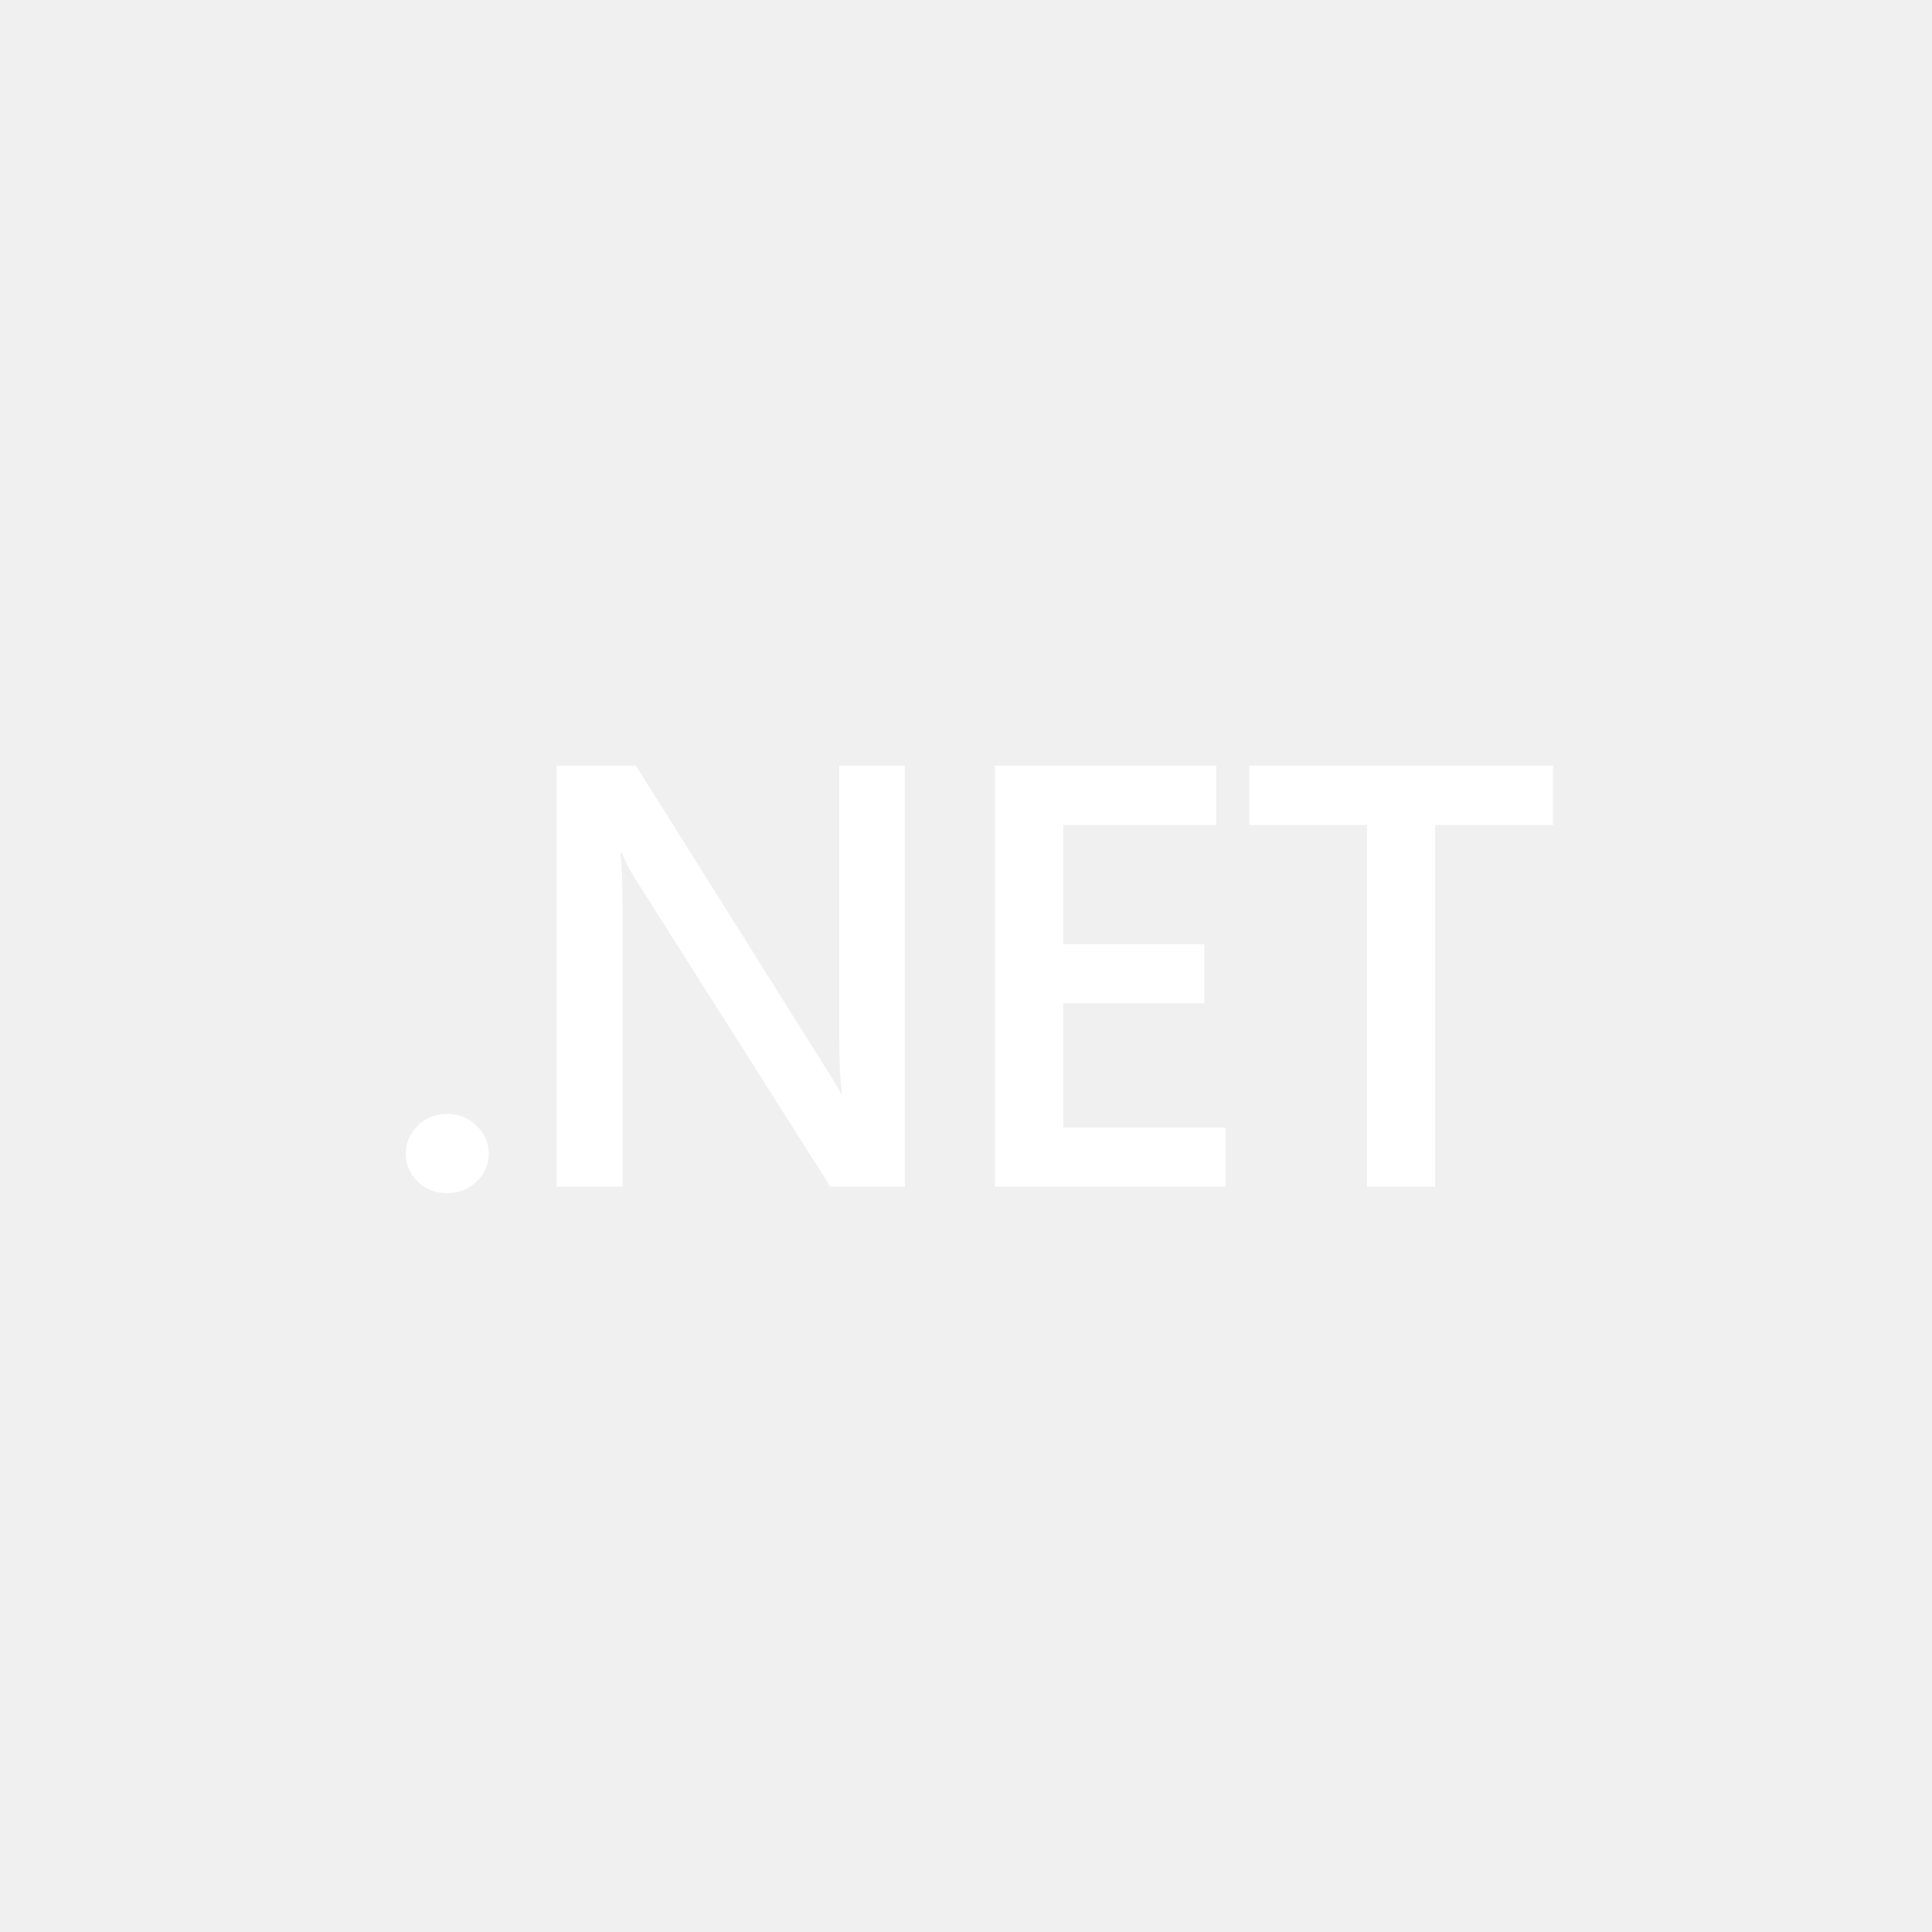
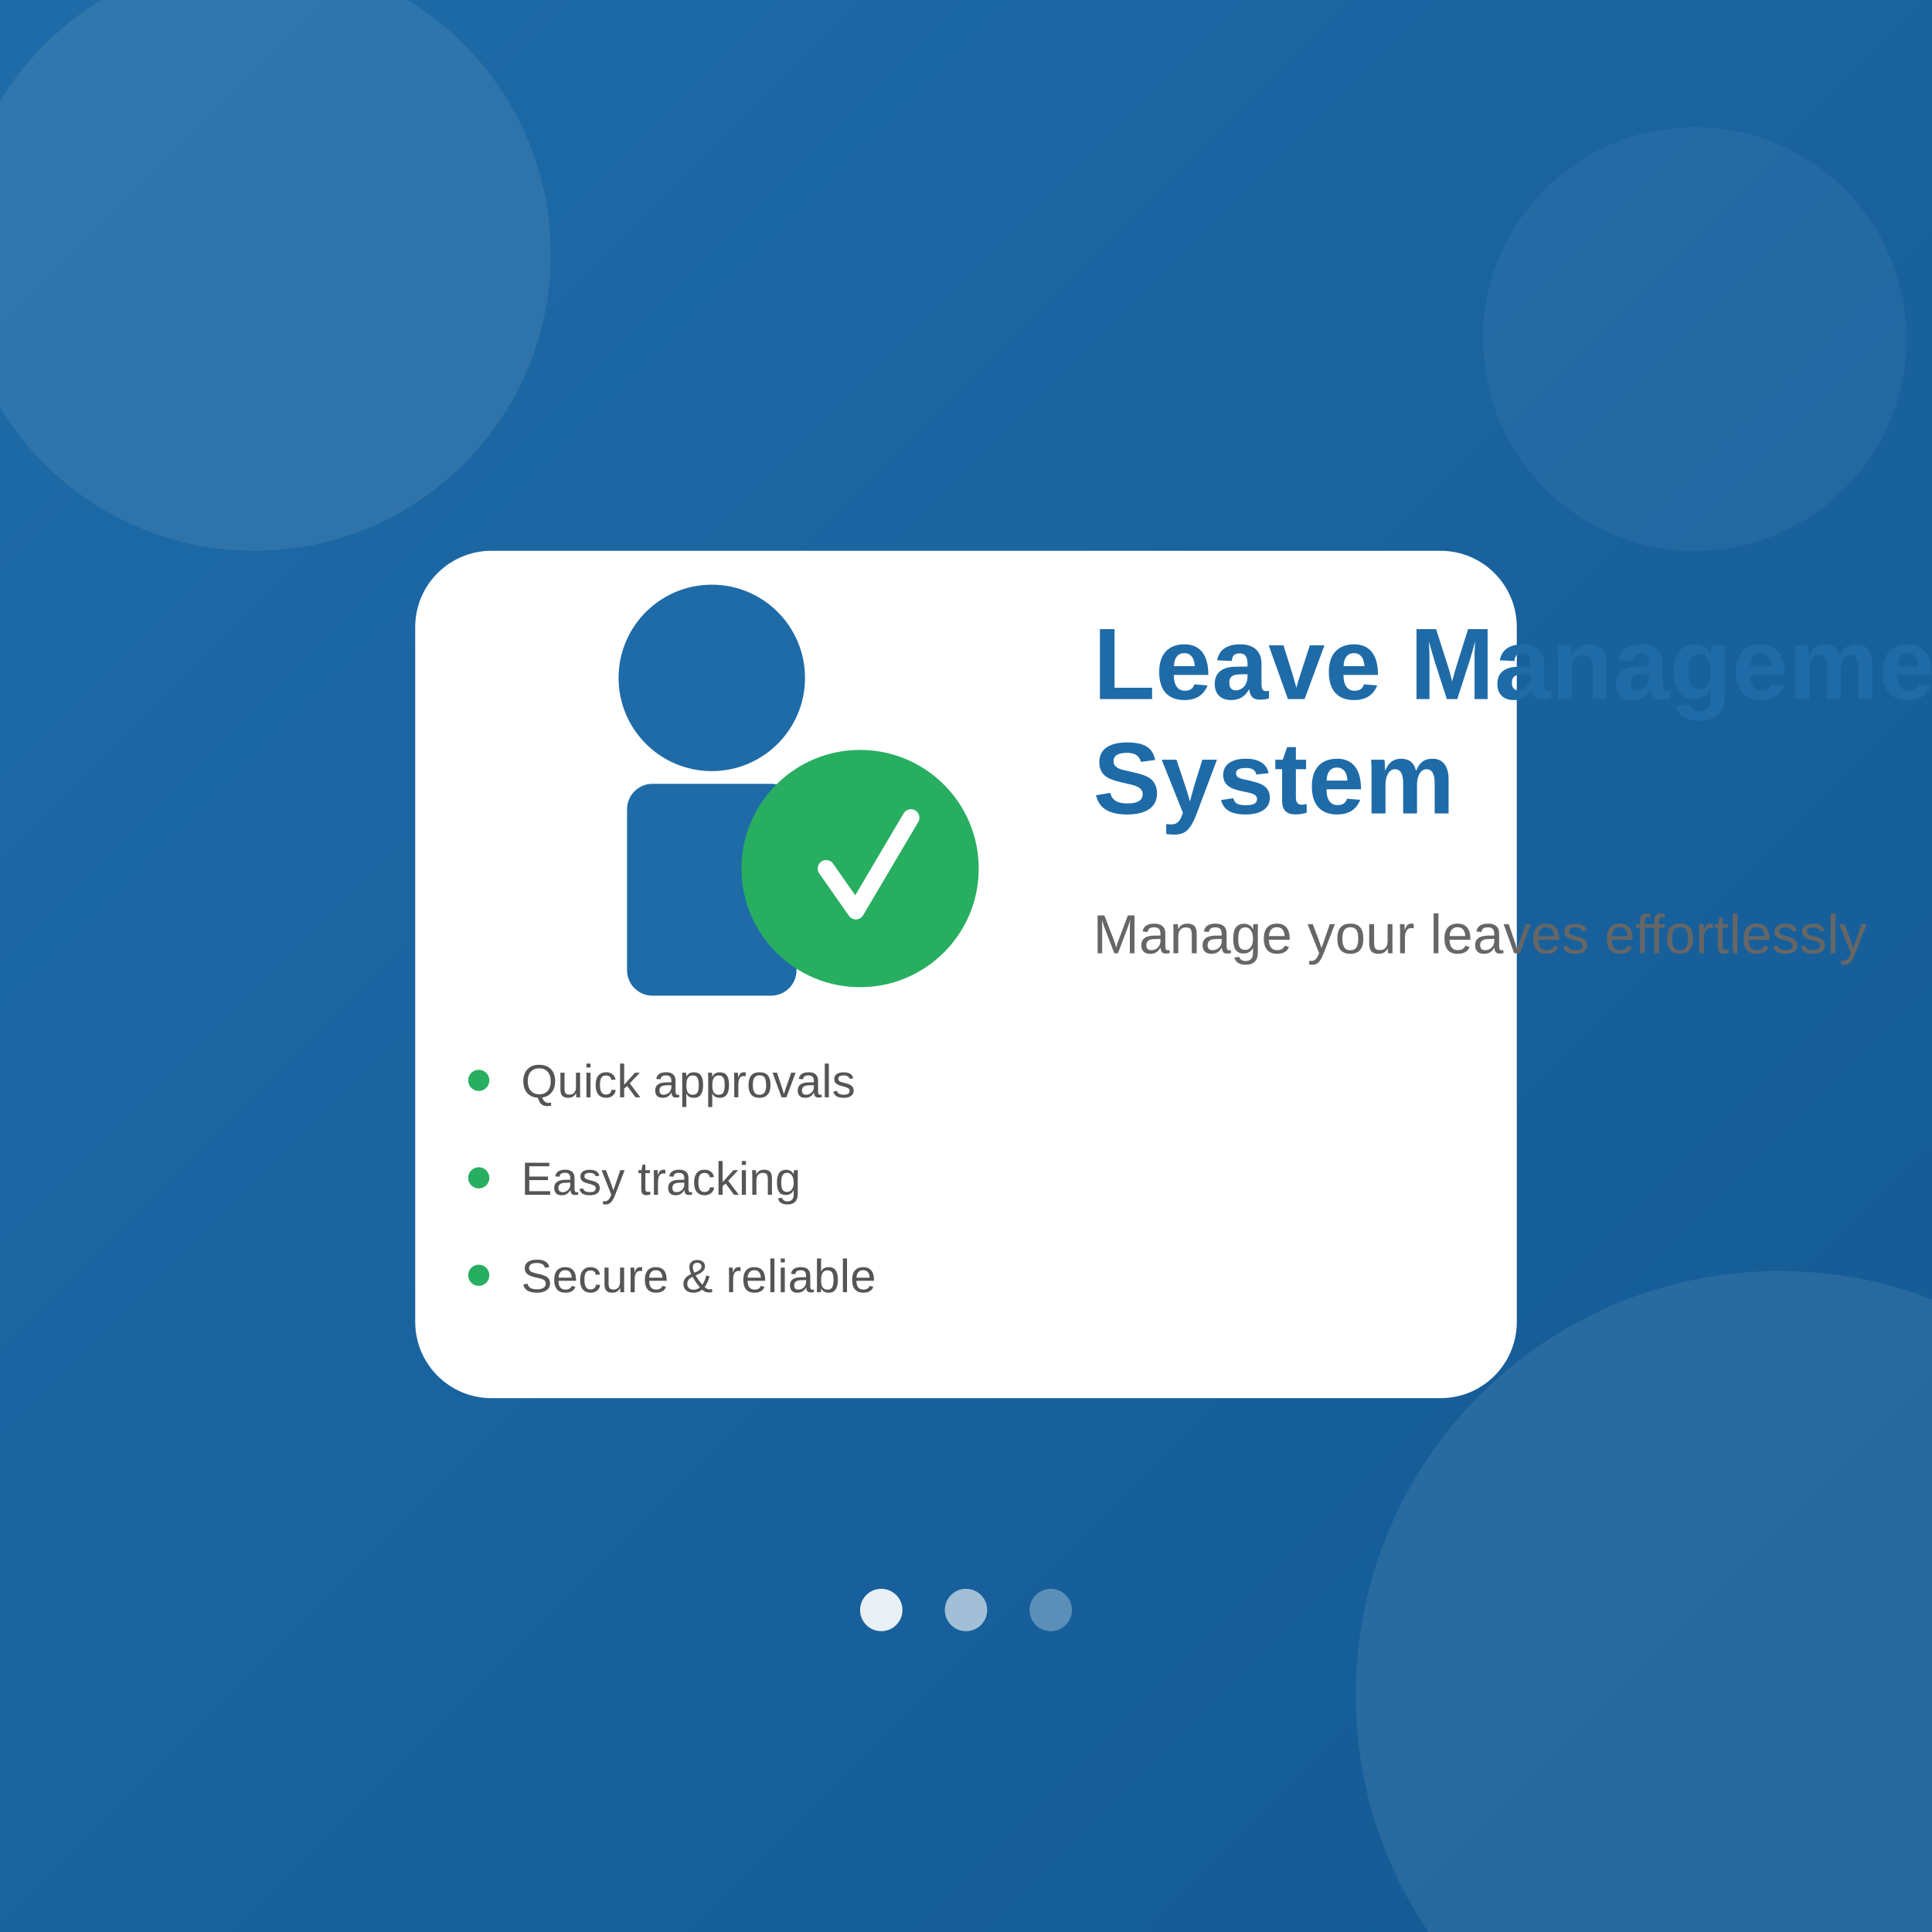
- <svg xmlns="http://www.w3.org/2000/svg" width="456" height="456" viewBox="0 0 456 456" version="1.1" xml:space="preserve" style="fill-rule:evenodd;clip-rule:evenodd;stroke-linejoin:round;stroke-miterlimit:2;">
-   <path d="m 105.5,281.609 c -2.703,0 -5.001,-0.9 -6.893,-2.702 -1.892,-1.848 -2.838,-4.042 -2.838,-6.582 0,-2.587 0.946,-4.804 2.838,-6.652 1.892,-1.848 4.19,-2.772 6.893,-2.772 2.748,0 5.068,0.924 6.96,2.772 1.937,1.848 2.906,4.064 2.906,6.652 0,2.54 -0.968,4.734 -2.906,6.582 -1.892,1.802 -4.212,2.702 -6.96,2.702 z" style="fill:#ffffff;fill-rule:nonzero;stroke-width:0.838" />
-   <path d="M 213.561,280.084 H 195.99 L 149.7,207.054 c -1.171,-1.848 -2.14,-3.765 -2.906,-5.751 h -0.406 c 0.361,2.125 0.541,6.675 0.541,13.65 v 65.132 h -15.543 v -99.36 h 18.719 l 44.737,71.298 c 1.892,2.957 3.109,4.989 3.649,6.098 h 0.27 c -0.45,-2.632 -0.676,-7.09 -0.676,-13.373 v -64.023 h 15.476 z" style="fill:#ffffff;fill-rule:nonzero;stroke-width:0.838" />
-   <path d="m 289.251,280.084 h -54.401 v -99.36 h 52.238 v 13.997 h -36.154 v 28.131 h 33.316 v 13.927 h -33.316 v 29.378 h 38.316 z" style="fill:#ffffff;fill-rule:nonzero;stroke-width:0.838" />
-   <path d="M 366.565,194.721 H 338.722 v 85.363 h -16.084 v -85.363 h -27.775 v -13.997 h 71.701 z" style="fill:#ffffff;fill-rule:nonzero;stroke-width:0.838" />
+ <svg xmlns="http://www.w3.org/2000/svg" width="456" height="456" viewBox="0 0 456 456" version="1.1">
+   <defs>
+     <linearGradient id="bgGradient" x1="0%" y1="0%" x2="100%" y2="100%">
+       <stop offset="0%" style="stop-color:#1E6BA8;stop-opacity:1" />
+       <stop offset="100%" style="stop-color:#145A94;stop-opacity:1" />
+     </linearGradient>
+   </defs>
+   <rect width="456" height="456" fill="url(#bgGradient)" />
+   <circle cx="60" cy="60" r="70" fill="white" opacity="0.08" />
+   <circle cx="420" cy="400" r="100" fill="white" opacity="0.08" />
+   <circle cx="400" cy="80" r="50" fill="white" opacity="0.05" />
+   <g transform="translate(228, 200)">
+     <rect x="-130" y="-70" width="260" height="200" rx="18" fill="white" />
+     <g transform="translate(-60, -40)">
+       <circle cx="0" cy="0" r="22" fill="#1E6BA8" />
+       <rect x="-20" y="25" width="40" height="50" rx="6" fill="#1E6BA8" />
+       <g transform="translate(35, 45)">
+         <circle cx="0" cy="0" r="28" fill="#27AE60" />
+         <path d="M -8 0 L -1 10 L 12 -12" stroke="white" stroke-width="4" fill="none" stroke-linecap="round" stroke-linejoin="round" />
+       </g>
+     </g>
+     <text x="30" y="-35" font-size="24" font-weight="bold" fill="#1E6BA8" font-family="Arial">Leave
+             Management</text>
+     <text x="30" y="-8" font-size="24" font-weight="bold" fill="#1E6BA8" font-family="Arial">
+             System</text>
+     <text x="30" y="25" font-size="13" fill="#666666" font-family="Arial">Manage your leaves
+             effortlessly</text>
+     <g transform="translate(-120, 50)">
+       <circle cx="5" cy="5" r="2.5" fill="#27AE60" />
+       <text x="15" y="9" font-size="11" fill="#555555" font-family="Arial">Quick approvals</text>
+       <circle cx="5" cy="28" r="2.5" fill="#27AE60" />
+       <text x="15" y="32" font-size="11" fill="#555555" font-family="Arial">Easy tracking</text>
+       <circle cx="5" cy="51" r="2.5" fill="#27AE60" />
+       <text x="15" y="55" font-size="11" fill="#555555" font-family="Arial">Secure &amp;
+                 reliable</text>
+     </g>
+   </g>
+   <g transform="translate(228, 380)">
+     <circle cx="-20" cy="0" r="5" fill="white" opacity="0.9" />
+     <circle cx="0" cy="0" r="5" fill="white" opacity="0.6" />
+     <circle cx="20" cy="0" r="5" fill="white" opacity="0.3" />
+   </g>
</svg>
